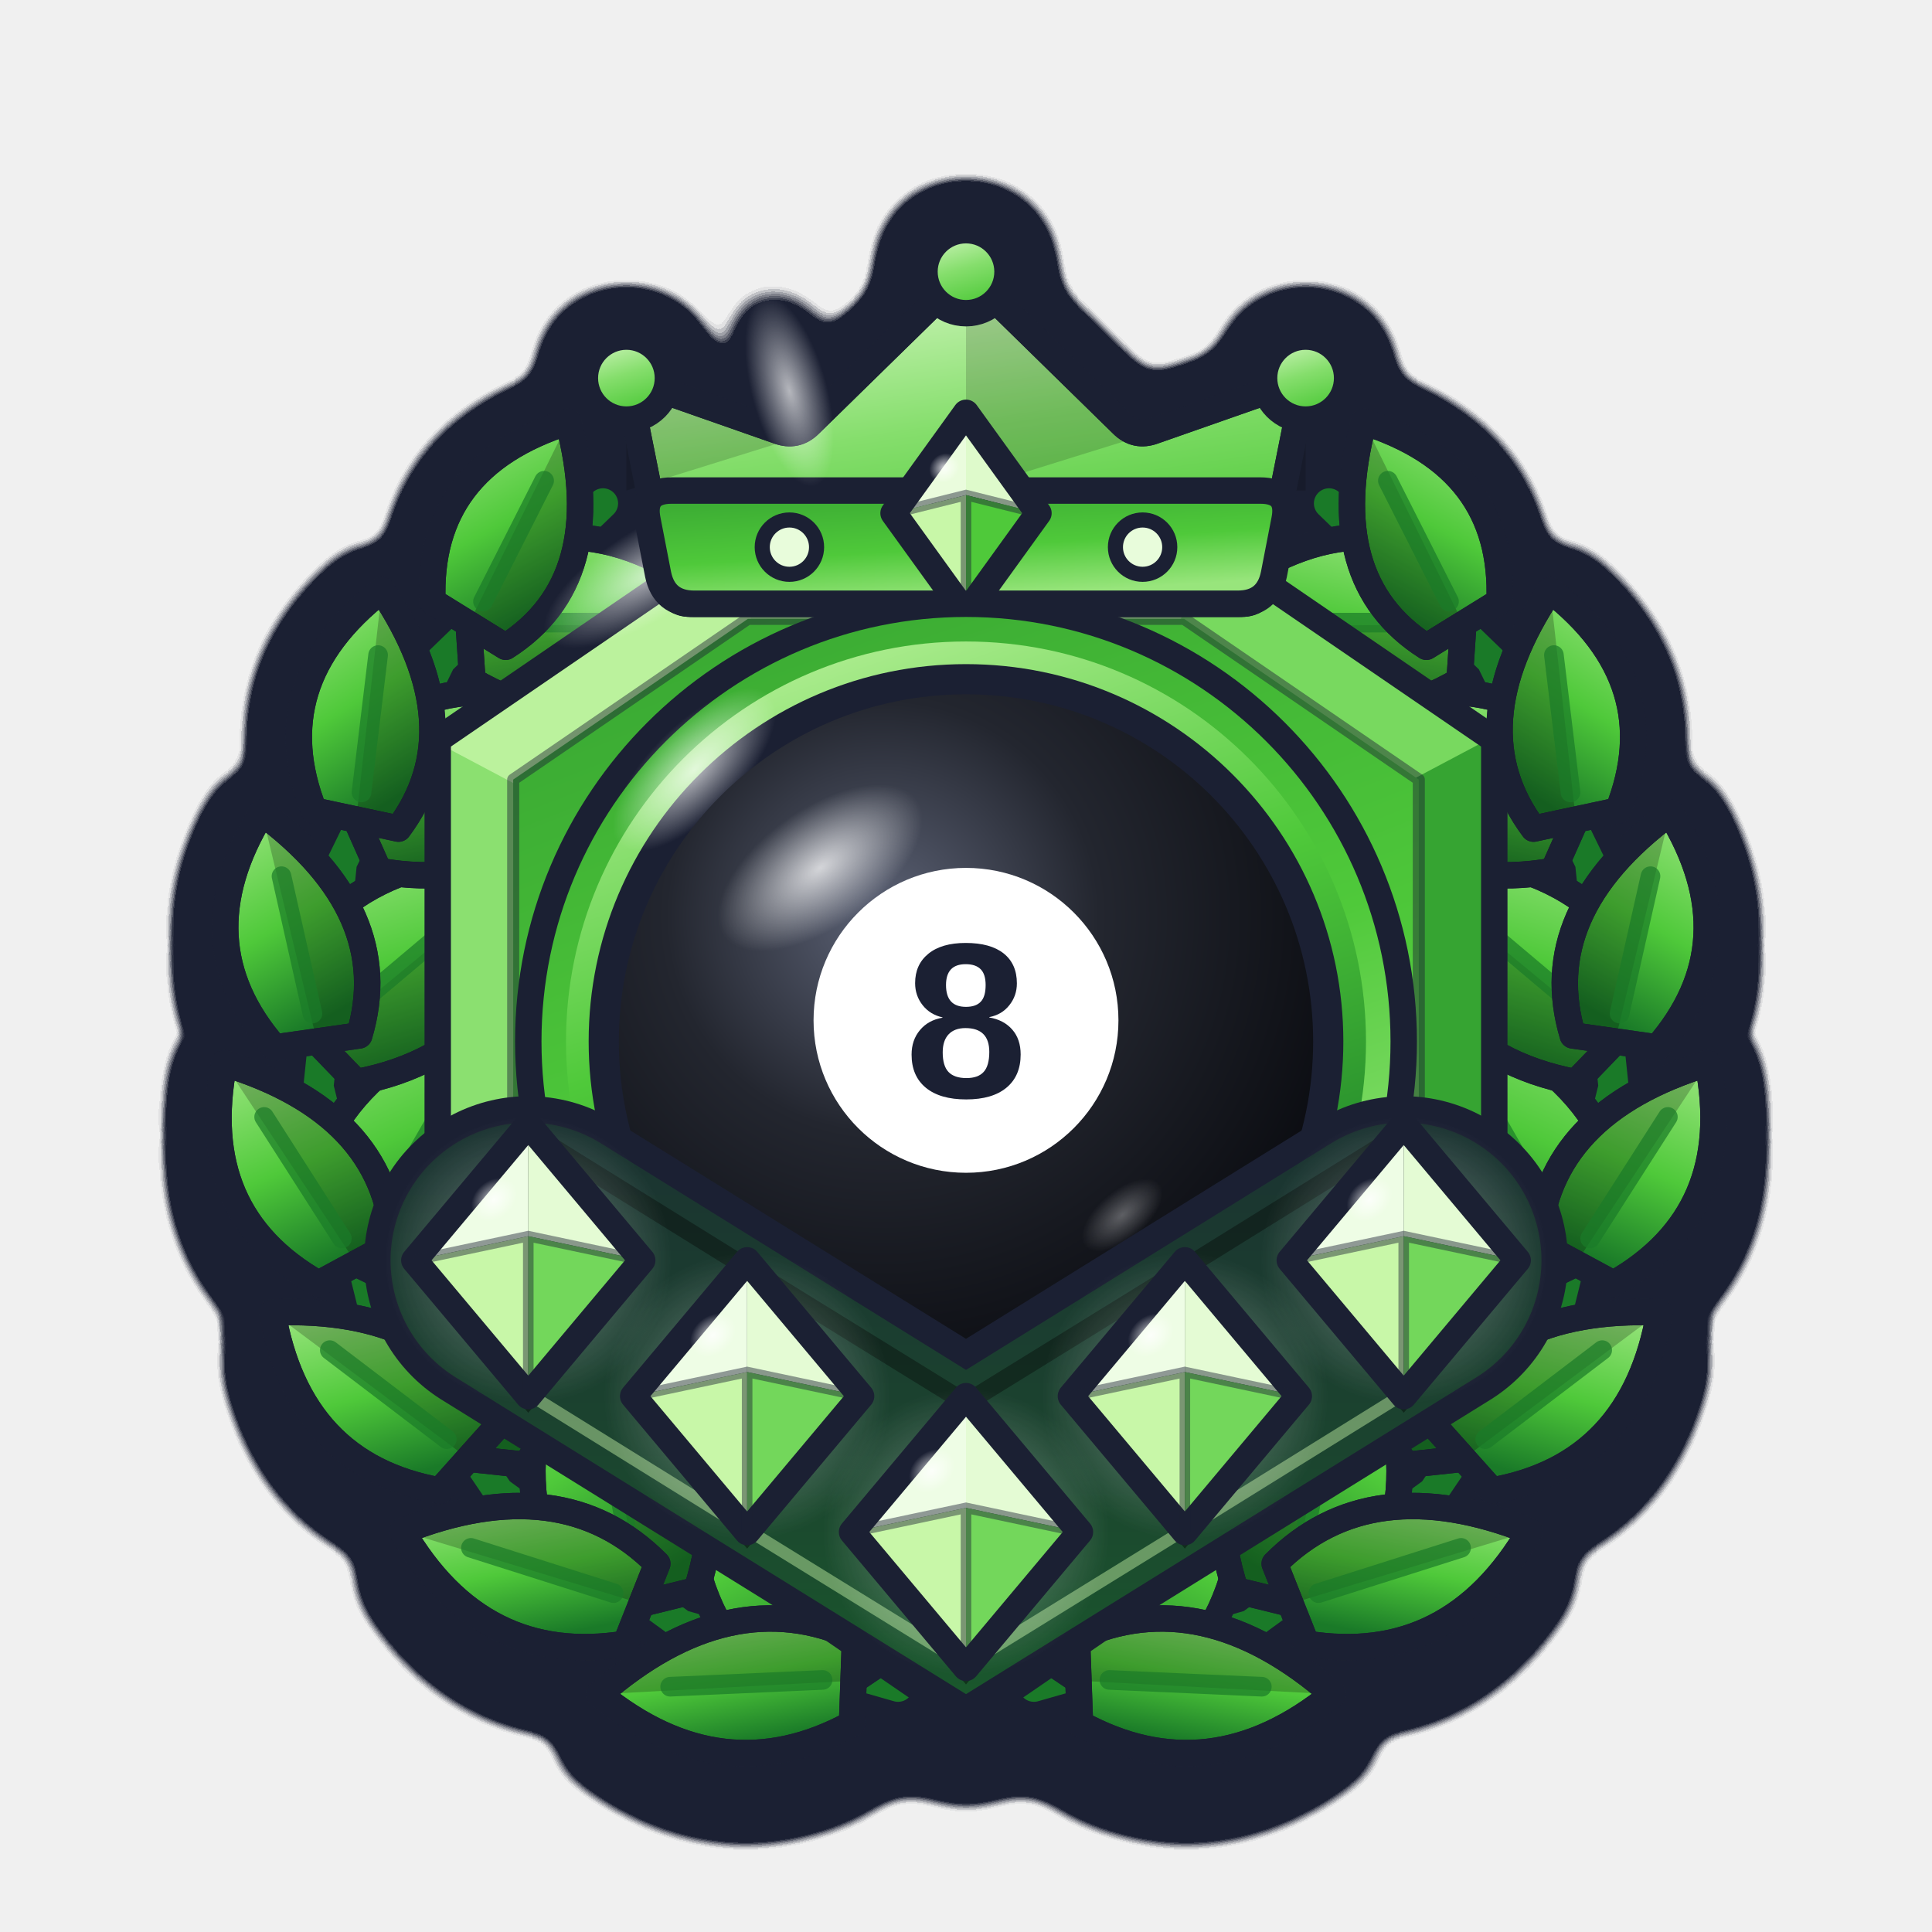
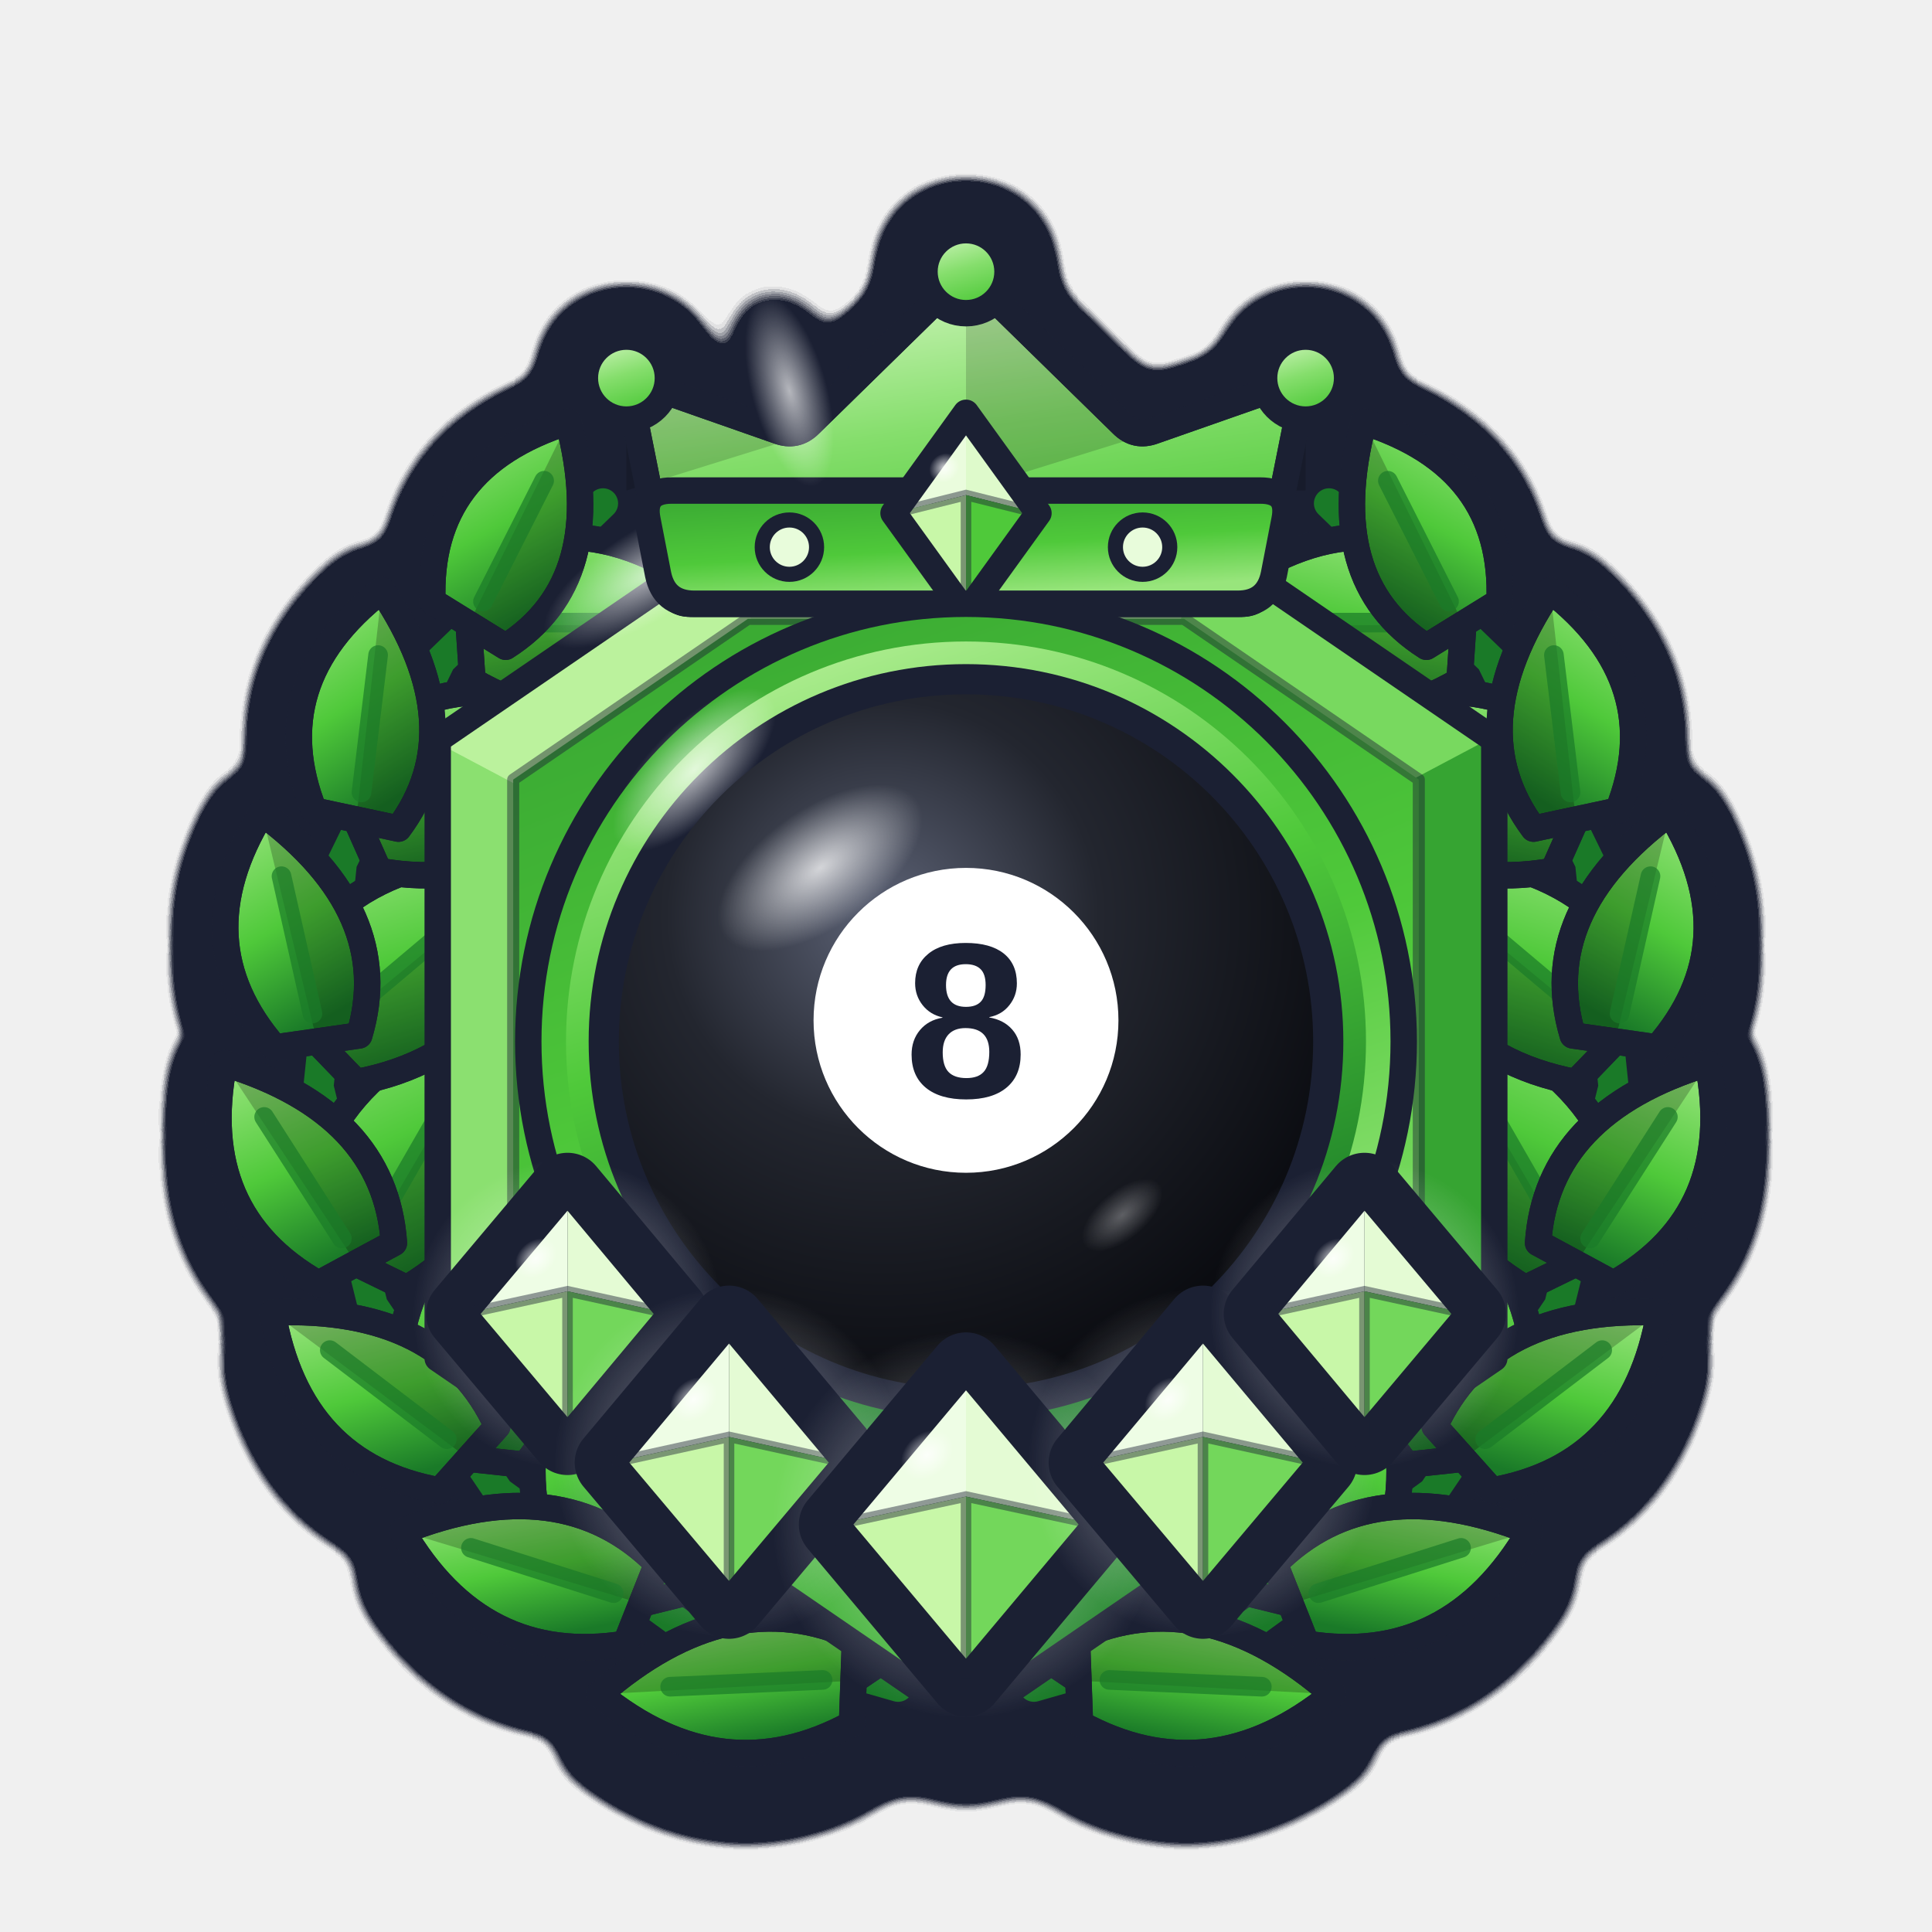
<svg xmlns="http://www.w3.org/2000/svg" width="512" height="512" viewBox="0 0 256 256">
  <defs>
    <linearGradient id="blue" x1="0" y1="0" x2="0.35" y2="1">
      <stop offset="0" stop-color="#9ED3FF" />
      <stop offset="0.45" stop-color="#3B9BFF" />
      <stop offset="1" stop-color="#1F6BD0" />
    </linearGradient>
    <linearGradient id="green" x1="0" y1="0" x2="0.35" y2="1">
      <stop offset="0" stop-color="#A8F5BE" />
      <stop offset="0.45" stop-color="#3DD66B" />
      <stop offset="1" stop-color="#1E9E47" />
    </linearGradient>
    <linearGradient id="red" x1="0" y1="0" x2="0.35" y2="1">
      <stop offset="0" stop-color="#FFA3A3" />
      <stop offset="0.45" stop-color="#FF4D4D" />
      <stop offset="1" stop-color="#C9283A" />
    </linearGradient>
    <linearGradient id="gold" x1="0" y1="0" x2="0.35" y2="1">
      <stop offset="0" stop-color="#FFF1A0" />
      <stop offset="0.45" stop-color="#FFC928" />
      <stop offset="1" stop-color="#DB8E00" />
    </linearGradient>
    <linearGradient id="wood" x1="0" y1="0" x2="0.35" y2="1">
      <stop offset="0" stop-color="#FFD9A0" />
      <stop offset="0.45" stop-color="#E7A35C" />
      <stop offset="1" stop-color="#A8622A" />
    </linearGradient>
    <linearGradient id="darkwood" x1="0" y1="0" x2="0.35" y2="1">
      <stop offset="0" stop-color="#C07A45" />
      <stop offset="0.45" stop-color="#8A4B22" />
      <stop offset="1" stop-color="#5E3014" />
    </linearGradient>
    <linearGradient id="white" x1="0" y1="0" x2="0.35" y2="1">
      <stop offset="0" stop-color="#FFFFFF" />
      <stop offset="0.45" stop-color="#F4F8FF" />
      <stop offset="1" stop-color="#C9D6EA" />
    </linearGradient>
    <linearGradient id="grey" x1="0" y1="0" x2="0.35" y2="1">
      <stop offset="0" stop-color="#E4E9F2" />
      <stop offset="0.45" stop-color="#AEB8C8" />
      <stop offset="1" stop-color="#7B869A" />
    </linearGradient>
    <linearGradient id="steel" x1="0" y1="0" x2="0.35" y2="1">
      <stop offset="0" stop-color="#D8E6F7" />
      <stop offset="0.45" stop-color="#9FB2CC" />
      <stop offset="1" stop-color="#6A7D98" />
    </linearGradient>
    <linearGradient id="cloth" x1="0" y1="0" x2="0.35" y2="1">
      <stop offset="0" stop-color="#6FE08E" />
      <stop offset="0.45" stop-color="#2FA24F" />
      <stop offset="1" stop-color="#1C7A37" />
    </linearGradient>
    <linearGradient id="sad" x1="0" y1="0" x2="0.35" y2="1">
      <stop offset="0" stop-color="#C4D4EE" />
      <stop offset="0.45" stop-color="#8EA3C7" />
      <stop offset="1" stop-color="#5E7299" />
    </linearGradient>
    <linearGradient id="purple" x1="0" y1="0" x2="0.35" y2="1">
      <stop offset="0" stop-color="#D7B8FF" />
      <stop offset="0.45" stop-color="#A259FF" />
      <stop offset="1" stop-color="#6E2FD0" />
    </linearGradient>
    <radialGradient id="shine" cx="0.5" cy="0.5" r="0.5">
      <stop offset="0" stop-color="#FFFFFF" stop-opacity="0.9" />
      <stop offset="1" stop-color="#FFFFFF" stop-opacity="0" />
    </radialGradient>
    <filter id="ink" x="-30%" y="-30%" width="160%" height="160%" color-interpolation-filters="sRGB">
      <feGaussianBlur in="SourceAlpha" stdDeviation="6.92" result="blur" />
      <feComponentTransfer in="blur" result="grown">
        <feFuncA type="linear" slope="7" intercept="-0.35" />
      </feComponentTransfer>
      <feOffset in="grown" dy="6" result="lip" />
      <feMerge result="both">
        <feMergeNode in="lip" />
        <feMergeNode in="grown" />
      </feMerge>
      <feFlood flood-color="#1B2033" />
      <feComposite in2="both" operator="in" result="outline" />
      <feMerge>
        <feMergeNode in="outline" />
        <feMergeNode in="SourceGraphic" />
      </feMerge>
    </filter>
  </defs>
  <defs>
    <filter id="badgeInk" x="-20%" y="-20%" width="140%" height="140%" color-interpolation-filters="sRGB">
      <feGaussianBlur in="SourceAlpha" stdDeviation="3.2" result="blur" />
      <feComponentTransfer in="blur" result="grown">
        <feFuncA type="linear" slope="40" intercept="-0.716" />
      </feComponentTransfer>
      <feOffset in="grown" dy="5" result="lip" />
      <feMerge result="both">
        <feMergeNode in="lip" />
        <feMergeNode in="grown" />
      </feMerge>
      <feFlood flood-color="#1B2033" />
      <feComposite in2="both" operator="in" result="outline" />
      <feMerge>
        <feMergeNode in="outline" />
        <feMergeNode in="SourceGraphic" />
      </feMerge>
    </filter>
  </defs>
  <defs>
    <linearGradient id="m" x1="0" y1="0" x2="0.35" y2="1">
      <stop offset="0.00" stop-color="#C8F7A8" />
      <stop offset="0.50" stop-color="#4FC93A" />
      <stop offset="1.00" stop-color="#1A7A28" />
    </linearGradient>
    <linearGradient id="r" x1="0" y1="0" x2="0.35" y2="1">
      <stop offset="0.00" stop-color="#37A532" />
      <stop offset="0.60" stop-color="#4FC93A" />
      <stop offset="1.00" stop-color="#98E57C" />
    </linearGradient>
    <linearGradient id="w" x1="0" y1="0" x2="0.35" y2="1">
      <stop offset="0.00" stop-color="#9EE782" />
      <stop offset="0.55" stop-color="#4FC93A" />
      <stop offset="1.00" stop-color="#1A7A28" />
    </linearGradient>
    <linearGradient id="c" x1="0" y1="0" x2="0.3" y2="1">
      <stop offset="0.00" stop-color="#DEFACB" />
      <stop offset="0.55" stop-color="#85DE6C" />
      <stop offset="1.00" stop-color="#4FC93A" />
    </linearGradient>
    <linearGradient id="s" x1="0" y1="0" x2="0.2" y2="1">
      <stop offset="0.00" stop-color="#FFFFFF" />
      <stop offset="0.50" stop-color="#DEFACB" />
      <stop offset="1.00" stop-color="#A4E987" />
    </linearGradient>
    <linearGradient id="g" x1="0" y1="0" x2="0.35" y2="1">
      <stop offset="0.00" stop-color="#FFF3A6" />
      <stop offset="0.50" stop-color="#FFC928" />
      <stop offset="1.00" stop-color="#C97F00" />
    </linearGradient>
    <linearGradient id="gr" x1="0" y1="0" x2="0.35" y2="1">
      <stop offset="0.00" stop-color="#E7A816" />
      <stop offset="0.60" stop-color="#FFC928" />
      <stop offset="1.00" stop-color="#FFE274" />
    </linearGradient>
    <radialGradient id="ball" cx="0.38" cy="0.32" r="0.78">
      <stop offset="0" stop-color="#5C6275" />
      <stop offset="0.4" stop-color="#23262F" />
      <stop offset="1" stop-color="#06070B" />
    </radialGradient>
  </defs>
  <g filter="url(#badgeInk)">
    <path d="M119.0 223.5 L90.3 215.3 L66.1 197.7 L49.4 173.0 L42.2 144.0 L45.3 114.3 L58.4 87.5 L79.9 66.7" fill="none" stroke="#1B2033" stroke-width="9" stroke-linecap="round" stroke-linejoin="round" />
    <path d="M119.0 223.5 L90.3 215.3 L66.1 197.7 L49.4 173.0 L42.2 144.0 L45.3 114.3 L58.4 87.5 L79.9 66.7" fill="none" stroke="#1A7A28" stroke-width="4" stroke-linecap="round" stroke-linejoin="round" />
    <path d="M106.8 226.9 Q87.0 214.9 92.1 186.2 Q118.1 194.0 119.3 218.5 Z" fill="url(#w)" stroke="#1B2033" stroke-width="3.5" stroke-linejoin="round" />
    <path d="M113.1 222.7 L119.3 218.5 Q118.1 194.0 92.1 186.2 Z" fill="#000000" opacity="0.22" />
    <path d="M110.3 218.5 L97.5 196.7" fill="none" stroke="#1A7A28" stroke-width="2.6" stroke-linecap="round" stroke-linejoin="round" opacity="0.7" />
    <path d="M106.8 226.9 Q87.0 214.9 92.1 186.2 Q118.1 194.0 119.3 218.5 Z" fill="none" stroke="#1B2033" stroke-width="3.5" stroke-linejoin="round" />
    <path d="M112.9 228.4 Q95.7 237.8 79.4 224.5 Q96.7 209.4 113.3 217.0 Z" fill="url(#w)" stroke="#1B2033" stroke-width="3.5" stroke-linejoin="round" />
    <path d="M113.1 222.7 L113.3 217.0 Q96.7 209.4 79.4 224.5 Z" fill="#000000" opacity="0.22" />
    <path d="M109.0 222.6 L88.8 223.5" fill="none" stroke="#1A7A28" stroke-width="2.6" stroke-linecap="round" stroke-linejoin="round" opacity="0.7" />
    <path d="M112.9 228.4 Q95.7 237.8 79.4 224.5 Q96.7 209.4 113.3 217.0 Z" fill="none" stroke="#1B2033" stroke-width="3.5" stroke-linejoin="round" />
    <path d="M77.7 214.3 Q63.3 196.7 77.9 171.8 Q99.7 187.6 92.3 210.7 Z" fill="url(#w)" stroke="#1B2033" stroke-width="3.5" stroke-linejoin="round" />
    <path d="M85.0 212.5 L92.3 210.7 Q99.7 187.6 77.9 171.8 Z" fill="#000000" opacity="0.22" />
    <path d="M83.9 207.7 L79.4 183.3" fill="none" stroke="#1A7A28" stroke-width="2.6" stroke-linecap="round" stroke-linejoin="round" opacity="0.7" />
    <path d="M77.7 214.3 Q63.3 196.7 77.9 171.8 Q99.7 187.6 92.3 210.7 Z" fill="none" stroke="#1B2033" stroke-width="3.5" stroke-linejoin="round" />
    <path d="M82.9 217.8 Q63.8 220.9 53.3 202.9 Q74.5 194.5 87.1 207.2 Z" fill="url(#w)" stroke="#1B2033" stroke-width="3.5" stroke-linejoin="round" />
    <path d="M85.0 212.5 L87.1 207.2 Q74.5 194.5 53.3 202.9 Z" fill="#000000" opacity="0.22" />
    <path d="M81.3 211.1 L62.4 205.1" fill="none" stroke="#1A7A28" stroke-width="2.6" stroke-linecap="round" stroke-linejoin="round" opacity="0.7" />
    <path d="M82.9 217.8 Q63.8 220.9 53.3 202.9 Q74.5 194.5 87.1 207.2 Z" fill="none" stroke="#1B2033" stroke-width="3.5" stroke-linejoin="round" />
    <path d="M54.7 192.5 Q47.1 171.4 69.3 153.4 Q84.4 175.3 69.6 194.1 Z" fill="url(#w)" stroke="#1B2033" stroke-width="3.5" stroke-linejoin="round" />
    <path d="M62.1 193.3 L69.6 194.1 Q84.4 175.3 69.3 153.4 Z" fill="#000000" opacity="0.22" />
    <path d="M62.7 188.5 L66.8 164.5" fill="none" stroke="#1A7A28" stroke-width="2.6" stroke-linecap="round" stroke-linejoin="round" opacity="0.7" />
    <path d="M54.7 192.5 Q47.1 171.4 69.3 153.4 Q84.4 175.3 69.6 194.1 Z" fill="none" stroke="#1B2033" stroke-width="3.5" stroke-linejoin="round" />
    <path d="M58.3 197.5 Q39.6 194.2 36.1 173.9 Q58.6 173.0 65.9 189.0 Z" fill="url(#w)" stroke="#1B2033" stroke-width="3.5" stroke-linejoin="round" />
    <path d="M62.1 193.3 L65.9 189.0 Q58.6 173.0 36.1 173.9 Z" fill="#000000" opacity="0.22" />
    <path d="M59.2 190.7 L43.7 178.9" fill="none" stroke="#1A7A28" stroke-width="2.6" stroke-linecap="round" stroke-linejoin="round" opacity="0.7" />
    <path d="M58.3 197.5 Q39.6 194.2 36.1 173.9 Q58.6 173.0 65.9 189.0 Z" fill="none" stroke="#1B2033" stroke-width="3.5" stroke-linejoin="round" />
    <path d="M40.4 164.1 Q40.4 142.1 67.2 133.1 Q74.1 158.5 53.9 170.7 Z" fill="url(#w)" stroke="#1B2033" stroke-width="3.5" stroke-linejoin="round" />
    <path d="M47.2 167.4 L53.9 170.7 Q74.1 158.5 67.2 133.1 Z" fill="#000000" opacity="0.22" />
    <path d="M49.3 163.2 L61.2 142.5" fill="none" stroke="#1A7A28" stroke-width="2.6" stroke-linecap="round" stroke-linejoin="round" opacity="0.7" />
    <path d="M40.4 164.1 Q40.4 142.1 67.2 133.1 Q74.1 158.5 53.9 170.7 Z" fill="none" stroke="#1B2033" stroke-width="3.5" stroke-linejoin="round" />
    <path d="M42.2 170.1 Q25.8 160.8 29.7 140.9 Q51.0 147.4 52.2 164.7 Z" fill="url(#w)" stroke="#1B2033" stroke-width="3.5" stroke-linejoin="round" />
    <path d="M47.2 167.4 L52.2 164.7 Q51.0 147.4 29.7 140.9 Z" fill="#000000" opacity="0.22" />
    <path d="M45.3 164.1 L35.0 148.0" fill="none" stroke="#1A7A28" stroke-width="2.6" stroke-linecap="round" stroke-linejoin="round" opacity="0.7" />
    <path d="M42.2 170.1 Q25.8 160.8 29.7 140.9 Q51.0 147.4 52.2 164.7 Z" fill="none" stroke="#1B2033" stroke-width="3.5" stroke-linejoin="round" />
    <path d="M36.8 132.6 Q44.0 112.1 72.0 113.2 Q70.0 139.1 47.2 143.4 Z" fill="url(#w)" stroke="#1B2033" stroke-width="3.5" stroke-linejoin="round" />
    <path d="M42.0 138.0 L47.2 143.4 Q70.0 139.1 72.0 113.2 Z" fill="#000000" opacity="0.22" />
    <path d="M45.4 134.8 L63.2 119.8" fill="none" stroke="#1A7A28" stroke-width="2.6" stroke-linecap="round" stroke-linejoin="round" opacity="0.7" />
    <path d="M36.8 132.6 Q44.0 112.1 72.0 113.2 Q70.0 139.1 47.2 143.4 Z" fill="none" stroke="#1B2033" stroke-width="3.5" stroke-linejoin="round" />
    <path d="M36.4 138.8 Q24.2 124.8 34.7 107.7 Q52.5 120.9 47.6 137.2 Z" fill="url(#w)" stroke="#1B2033" stroke-width="3.5" stroke-linejoin="round" />
    <path d="M42.0 138.0 L47.6 137.2 Q52.5 120.9 34.7 107.7 Z" fill="#000000" opacity="0.22" />
    <path d="M41.4 134.3 L37.3 116.1" fill="none" stroke="#1A7A28" stroke-width="2.6" stroke-linecap="round" stroke-linejoin="round" opacity="0.7" />
    <path d="M36.4 138.8 Q24.2 124.8 34.7 107.7 Q52.5 120.9 47.6 137.2 Z" fill="none" stroke="#1B2033" stroke-width="3.5" stroke-linejoin="round" />
    <path d="M44.1 101.7 Q57.5 85.1 83.1 95.9 Q72.8 119.4 50.2 115.4 Z" fill="url(#w)" stroke="#1B2033" stroke-width="3.5" stroke-linejoin="round" />
    <path d="M47.2 108.6 L50.2 115.4 Q72.8 119.4 83.1 95.9 Z" fill="#000000" opacity="0.22" />
    <path d="M51.4 106.8 L72.9 99.0" fill="none" stroke="#1A7A28" stroke-width="2.6" stroke-linecap="round" stroke-linejoin="round" opacity="0.7" />
    <path d="M44.1 101.7 Q57.5 85.1 83.1 95.9 Q72.8 119.4 50.2 115.4 Z" fill="none" stroke="#1B2033" stroke-width="3.5" stroke-linejoin="round" />
    <path d="M41.6 107.4 Q34.9 90.4 50.6 78.2 Q62.8 96.4 52.8 109.8 Z" fill="url(#w)" stroke="#1B2033" stroke-width="3.5" stroke-linejoin="round" />
    <path d="M47.2 108.6 L52.8 109.8 Q62.8 96.4 50.6 78.2 Z" fill="#000000" opacity="0.22" />
    <path d="M47.9 105.0 L50.1 86.8" fill="none" stroke="#1A7A28" stroke-width="2.6" stroke-linecap="round" stroke-linejoin="round" opacity="0.7" />
    <path d="M41.6 107.4 Q34.9 90.4 50.6 78.2 Q62.8 96.4 52.8 109.8 Z" fill="none" stroke="#1B2033" stroke-width="3.5" stroke-linejoin="round" />
    <path d="M61.6 75.2 Q79.5 64.2 99.4 83.1 Q82.1 101.6 62.6 90.2 Z" fill="url(#w)" stroke="#1B2033" stroke-width="3.5" stroke-linejoin="round" />
    <path d="M62.1 82.7 L62.6 90.2 Q82.1 101.6 99.4 83.1 Z" fill="#000000" opacity="0.22" />
    <path d="M66.6 82.5 L89.0 82.5" fill="none" stroke="#1A7A28" stroke-width="2.6" stroke-linecap="round" stroke-linejoin="round" opacity="0.7" />
    <path d="M61.6 75.2 Q79.5 64.2 99.4 83.1 Q82.1 101.6 62.6 90.2 Z" fill="none" stroke="#1B2033" stroke-width="3.5" stroke-linejoin="round" />
    <path d="M57.3 79.7 Q56.6 61.8 75.3 55.9 Q80.8 76.9 67.0 85.7 Z" fill="url(#w)" stroke="#1B2033" stroke-width="3.5" stroke-linejoin="round" />
    <path d="M62.1 82.7 L67.0 85.7 Q80.8 76.9 75.3 55.9 Z" fill="#000000" opacity="0.22" />
    <path d="M64.0 79.7 L72.1 63.7" fill="none" stroke="#1A7A28" stroke-width="2.6" stroke-linecap="round" stroke-linejoin="round" opacity="0.7" />
    <path d="M57.3 79.7 Q56.6 61.8 75.3 55.9 Q80.8 76.9 67.0 85.7 Z" fill="none" stroke="#1B2033" stroke-width="3.5" stroke-linejoin="round" />
    <g transform="matrix(-1 0 0 1 256 0)">
      <path d="M119.0 223.5 L90.3 215.3 L66.1 197.7 L49.4 173.0 L42.2 144.0 L45.3 114.3 L58.4 87.5 L79.9 66.7" fill="none" stroke="#1B2033" stroke-width="9" stroke-linecap="round" stroke-linejoin="round" />
      <path d="M119.0 223.5 L90.3 215.3 L66.1 197.7 L49.4 173.0 L42.2 144.0 L45.3 114.3 L58.4 87.5 L79.9 66.7" fill="none" stroke="#1A7A28" stroke-width="4" stroke-linecap="round" stroke-linejoin="round" />
      <path d="M106.8 226.9 Q87.0 214.9 92.1 186.2 Q118.1 194.0 119.3 218.5 Z" fill="url(#w)" stroke="#1B2033" stroke-width="3.5" stroke-linejoin="round" />
      <path d="M113.1 222.7 L119.3 218.5 Q118.1 194.0 92.1 186.2 Z" fill="#000000" opacity="0.22" />
      <path d="M110.3 218.5 L97.5 196.7" fill="none" stroke="#1A7A28" stroke-width="2.6" stroke-linecap="round" stroke-linejoin="round" opacity="0.7" />
      <path d="M106.8 226.9 Q87.0 214.9 92.1 186.2 Q118.1 194.0 119.3 218.5 Z" fill="none" stroke="#1B2033" stroke-width="3.5" stroke-linejoin="round" />
      <path d="M112.9 228.4 Q95.7 237.8 79.4 224.5 Q96.7 209.4 113.3 217.0 Z" fill="url(#w)" stroke="#1B2033" stroke-width="3.5" stroke-linejoin="round" />
      <path d="M113.1 222.7 L113.3 217.0 Q96.7 209.4 79.4 224.5 Z" fill="#000000" opacity="0.22" />
      <path d="M109.0 222.6 L88.8 223.5" fill="none" stroke="#1A7A28" stroke-width="2.6" stroke-linecap="round" stroke-linejoin="round" opacity="0.7" />
      <path d="M112.9 228.4 Q95.7 237.8 79.4 224.5 Q96.7 209.4 113.3 217.0 Z" fill="none" stroke="#1B2033" stroke-width="3.5" stroke-linejoin="round" />
      <path d="M77.7 214.3 Q63.3 196.7 77.9 171.8 Q99.7 187.6 92.3 210.7 Z" fill="url(#w)" stroke="#1B2033" stroke-width="3.5" stroke-linejoin="round" />
      <path d="M85.0 212.5 L92.3 210.7 Q99.7 187.6 77.9 171.8 Z" fill="#000000" opacity="0.22" />
      <path d="M83.9 207.7 L79.4 183.3" fill="none" stroke="#1A7A28" stroke-width="2.6" stroke-linecap="round" stroke-linejoin="round" opacity="0.7" />
      <path d="M77.7 214.3 Q63.3 196.7 77.9 171.8 Q99.7 187.6 92.3 210.7 Z" fill="none" stroke="#1B2033" stroke-width="3.5" stroke-linejoin="round" />
      <path d="M82.9 217.8 Q63.8 220.9 53.3 202.9 Q74.5 194.5 87.1 207.2 Z" fill="url(#w)" stroke="#1B2033" stroke-width="3.5" stroke-linejoin="round" />
      <path d="M85.0 212.5 L87.1 207.2 Q74.5 194.5 53.3 202.9 Z" fill="#000000" opacity="0.22" />
      <path d="M81.3 211.1 L62.4 205.1" fill="none" stroke="#1A7A28" stroke-width="2.6" stroke-linecap="round" stroke-linejoin="round" opacity="0.7" />
      <path d="M82.9 217.8 Q63.8 220.9 53.3 202.9 Q74.5 194.5 87.1 207.2 Z" fill="none" stroke="#1B2033" stroke-width="3.5" stroke-linejoin="round" />
      <path d="M54.7 192.5 Q47.1 171.4 69.3 153.4 Q84.4 175.3 69.6 194.1 Z" fill="url(#w)" stroke="#1B2033" stroke-width="3.5" stroke-linejoin="round" />
      <path d="M62.1 193.3 L69.6 194.1 Q84.4 175.3 69.3 153.4 Z" fill="#000000" opacity="0.22" />
      <path d="M62.7 188.5 L66.8 164.5" fill="none" stroke="#1A7A28" stroke-width="2.6" stroke-linecap="round" stroke-linejoin="round" opacity="0.7" />
      <path d="M54.7 192.5 Q47.1 171.4 69.3 153.4 Q84.4 175.3 69.6 194.1 Z" fill="none" stroke="#1B2033" stroke-width="3.5" stroke-linejoin="round" />
      <path d="M58.3 197.5 Q39.6 194.2 36.1 173.9 Q58.6 173.0 65.9 189.0 Z" fill="url(#w)" stroke="#1B2033" stroke-width="3.5" stroke-linejoin="round" />
      <path d="M62.1 193.3 L65.9 189.0 Q58.6 173.0 36.1 173.9 Z" fill="#000000" opacity="0.22" />
      <path d="M59.2 190.7 L43.7 178.9" fill="none" stroke="#1A7A28" stroke-width="2.6" stroke-linecap="round" stroke-linejoin="round" opacity="0.7" />
      <path d="M58.3 197.5 Q39.6 194.2 36.1 173.9 Q58.6 173.0 65.9 189.0 Z" fill="none" stroke="#1B2033" stroke-width="3.5" stroke-linejoin="round" />
      <path d="M40.4 164.1 Q40.4 142.1 67.2 133.1 Q74.1 158.5 53.9 170.7 Z" fill="url(#w)" stroke="#1B2033" stroke-width="3.5" stroke-linejoin="round" />
      <path d="M47.2 167.4 L53.9 170.7 Q74.1 158.5 67.2 133.1 Z" fill="#000000" opacity="0.22" />
      <path d="M49.3 163.2 L61.2 142.5" fill="none" stroke="#1A7A28" stroke-width="2.6" stroke-linecap="round" stroke-linejoin="round" opacity="0.7" />
      <path d="M40.4 164.1 Q40.4 142.1 67.2 133.1 Q74.1 158.5 53.9 170.7 Z" fill="none" stroke="#1B2033" stroke-width="3.5" stroke-linejoin="round" />
      <path d="M42.2 170.1 Q25.8 160.8 29.7 140.9 Q51.0 147.4 52.2 164.7 Z" fill="url(#w)" stroke="#1B2033" stroke-width="3.5" stroke-linejoin="round" />
      <path d="M47.2 167.4 L52.2 164.7 Q51.0 147.4 29.7 140.9 Z" fill="#000000" opacity="0.22" />
      <path d="M45.3 164.1 L35.0 148.0" fill="none" stroke="#1A7A28" stroke-width="2.6" stroke-linecap="round" stroke-linejoin="round" opacity="0.7" />
      <path d="M42.2 170.1 Q25.8 160.8 29.7 140.9 Q51.0 147.4 52.2 164.7 Z" fill="none" stroke="#1B2033" stroke-width="3.5" stroke-linejoin="round" />
      <path d="M36.8 132.6 Q44.0 112.1 72.0 113.2 Q70.0 139.1 47.2 143.4 Z" fill="url(#w)" stroke="#1B2033" stroke-width="3.5" stroke-linejoin="round" />
      <path d="M42.0 138.0 L47.2 143.4 Q70.0 139.1 72.0 113.2 Z" fill="#000000" opacity="0.22" />
      <path d="M45.4 134.8 L63.2 119.8" fill="none" stroke="#1A7A28" stroke-width="2.6" stroke-linecap="round" stroke-linejoin="round" opacity="0.7" />
      <path d="M36.8 132.6 Q44.0 112.1 72.0 113.2 Q70.0 139.1 47.2 143.4 Z" fill="none" stroke="#1B2033" stroke-width="3.5" stroke-linejoin="round" />
      <path d="M36.4 138.8 Q24.2 124.8 34.7 107.7 Q52.5 120.9 47.6 137.2 Z" fill="url(#w)" stroke="#1B2033" stroke-width="3.5" stroke-linejoin="round" />
      <path d="M42.0 138.0 L47.6 137.2 Q52.5 120.9 34.7 107.7 Z" fill="#000000" opacity="0.22" />
      <path d="M41.4 134.3 L37.3 116.1" fill="none" stroke="#1A7A28" stroke-width="2.6" stroke-linecap="round" stroke-linejoin="round" opacity="0.7" />
      <path d="M36.4 138.8 Q24.2 124.8 34.7 107.7 Q52.5 120.9 47.6 137.2 Z" fill="none" stroke="#1B2033" stroke-width="3.5" stroke-linejoin="round" />
      <path d="M44.1 101.7 Q57.5 85.1 83.1 95.9 Q72.8 119.4 50.2 115.4 Z" fill="url(#w)" stroke="#1B2033" stroke-width="3.5" stroke-linejoin="round" />
      <path d="M47.2 108.6 L50.2 115.4 Q72.8 119.4 83.1 95.9 Z" fill="#000000" opacity="0.22" />
      <path d="M51.4 106.8 L72.9 99.0" fill="none" stroke="#1A7A28" stroke-width="2.6" stroke-linecap="round" stroke-linejoin="round" opacity="0.7" />
      <path d="M44.1 101.7 Q57.5 85.1 83.1 95.9 Q72.8 119.4 50.2 115.4 Z" fill="none" stroke="#1B2033" stroke-width="3.5" stroke-linejoin="round" />
      <path d="M41.6 107.4 Q34.9 90.4 50.6 78.2 Q62.8 96.4 52.8 109.8 Z" fill="url(#w)" stroke="#1B2033" stroke-width="3.5" stroke-linejoin="round" />
      <path d="M47.2 108.6 L52.8 109.8 Q62.8 96.4 50.6 78.2 Z" fill="#000000" opacity="0.22" />
      <path d="M47.9 105.0 L50.1 86.8" fill="none" stroke="#1A7A28" stroke-width="2.6" stroke-linecap="round" stroke-linejoin="round" opacity="0.7" />
      <path d="M41.6 107.4 Q34.9 90.4 50.6 78.2 Q62.8 96.4 52.8 109.8 Z" fill="none" stroke="#1B2033" stroke-width="3.5" stroke-linejoin="round" />
      <path d="M61.6 75.2 Q79.5 64.2 99.4 83.1 Q82.1 101.6 62.6 90.2 Z" fill="url(#w)" stroke="#1B2033" stroke-width="3.5" stroke-linejoin="round" />
      <path d="M62.1 82.7 L62.6 90.2 Q82.1 101.6 99.4 83.1 Z" fill="#000000" opacity="0.22" />
      <path d="M66.6 82.5 L89.0 82.5" fill="none" stroke="#1A7A28" stroke-width="2.6" stroke-linecap="round" stroke-linejoin="round" opacity="0.7" />
      <path d="M61.6 75.2 Q79.5 64.2 99.4 83.1 Q82.1 101.6 62.6 90.2 Z" fill="none" stroke="#1B2033" stroke-width="3.5" stroke-linejoin="round" />
      <path d="M57.3 79.7 Q56.6 61.8 75.3 55.9 Q80.8 76.9 67.0 85.7 Z" fill="url(#w)" stroke="#1B2033" stroke-width="3.5" stroke-linejoin="round" />
      <path d="M62.1 82.7 L67.0 85.7 Q80.8 76.9 75.3 55.9 Z" fill="#000000" opacity="0.22" />
      <path d="M64.0 79.7 L72.1 63.7" fill="none" stroke="#1A7A28" stroke-width="2.6" stroke-linecap="round" stroke-linejoin="round" opacity="0.7" />
      <path d="M57.3 79.7 Q56.6 61.8 75.3 55.9 Q80.8 76.9 67.0 85.7 Z" fill="none" stroke="#1B2033" stroke-width="3.5" stroke-linejoin="round" />
    </g>
    <path d="M96.0 72.0 L160.0 72.0 L156.9 82.0 L99.1 82.0 Z" fill="#A9EB8C" stroke="#A9EB8C" stroke-width="0.8" />
    <path d="M160.0 72.0 L198.0 98.0 L188.0 103.3 L156.9 82.0 Z" fill="#78D95F" stroke="#78D95F" stroke-width="0.8" />
    <path d="M198.0 98.0 L198.0 180.0 L188.0 174.7 L188.0 103.3 Z" fill="#36A432" stroke="#36A432" stroke-width="0.8" />
    <path d="M198.0 180.0 L128.0 228.0 L128.0 215.9 L188.0 174.7 Z" fill="#22862B" stroke="#22862B" stroke-width="0.8" />
    <path d="M128.0 228.0 L58.0 180.0 L68.0 174.7 L128.0 215.9 Z" fill="#3EB034" stroke="#3EB034" stroke-width="0.8" />
    <path d="M58.0 180.0 L58.0 98.0 L68.0 103.3 L68.0 174.7 Z" fill="#8BE070" stroke="#8BE070" stroke-width="0.8" />
    <path d="M58.0 98.0 L96.0 72.0 L99.1 82.0 L68.0 103.3 Z" fill="#BBF29D" stroke="#BBF29D" stroke-width="0.8" />
    <path d="M99.1 82.0 L156.9 82.0 L188.0 103.3 L188.0 174.7 L128.0 215.9 L68.0 174.7 L68.0 103.3 Z" fill="url(#r)" />
    <path d="M99.1 82.0 L156.9 82.0 L188.0 103.3 L188.0 174.7 L128.0 215.9 L68.0 174.7 L68.0 103.3 Z" fill="none" stroke="#1B2033" stroke-width="1.6" stroke-opacity="0.45" stroke-linejoin="round" />
    <path d="M96.0 72.0 L160.0 72.0 L198.0 98.0 L198.0 180.0 L128.0 228.0 L58.0 180.0 L58.0 98.0 Z" fill="none" stroke="#1B2033" stroke-width="3.5" stroke-linejoin="round" />
    <ellipse cx="86" cy="76" rx="16" ry="6" fill="url(#shine)" opacity="0.75" transform="rotate(-32 86 76)" />
    <path d="M91.5 80.0 Q89.0 80.0 88.5 77.5 L83.5 52.5 Q83.0 50.1 85.4 50.9 L103.1 57.1 Q105.5 58.0 107.3 56.2 L126.2 37.7 Q128.0 36.0 129.8 37.7 L148.7 56.2 Q150.5 58.0 152.9 57.1 L170.6 50.9 Q173.0 50.1 172.5 52.5 L167.5 77.5 Q167.0 80.0 164.5 80.0 Z" fill="url(#c)" stroke="#1B2033" stroke-width="3.5" stroke-linejoin="round" />
    <path d="M83.0 50.1 L83.0 65.0 L105.5 58.0 Z" fill="#000000" opacity="0.16" />
    <path d="M128.0 36.0 L128.0 65.0 L150.5 58.0 Z" fill="#000000" opacity="0.16" />
    <path d="M173.0 50.1 L173.0 65.0 L170.0 65.0 Z" fill="#000000" opacity="0.16" />
    <path d="M91.5 80.0 Q89.0 80.0 88.5 77.5 L83.5 52.5 Q83.0 50.1 85.4 50.9 L103.1 57.1 Q105.5 58.0 107.3 56.2 L126.2 37.7 Q128.0 36.0 129.8 37.7 L148.7 56.2 Q150.5 58.0 152.9 57.1 L170.6 50.9 Q173.0 50.1 172.5 52.5 L167.5 77.5 Q167.0 80.0 164.5 80.0 Z" fill="none" stroke="#1B2033" stroke-width="3.5" stroke-linejoin="round" />
    <circle cx="83.0" cy="50.1" r="5.5" fill="url(#c)" stroke="#1B2033" stroke-width="3.5" />
    <circle cx="128.0" cy="36.0" r="5.5" fill="url(#c)" stroke="#1B2033" stroke-width="3.5" />
    <circle cx="173.0" cy="50.1" r="5.5" fill="url(#c)" stroke="#1B2033" stroke-width="3.5" />
    <path d="M85.8 68.9 Q85.0 65.0 89.0 65.0 L167.0 65.0 Q171.0 65.0 170.2 68.9 L168.8 76.1 Q168.0 80.0 164.0 80.0 L92.0 80.0 Q88.0 80.0 87.2 76.1 Z" fill="url(#r)" stroke="#1B2033" stroke-width="3.5" stroke-linejoin="round" />
    <ellipse cx="104.6" cy="51.8" rx="5" ry="13" fill="url(#shine)" opacity="0.75" transform="rotate(-15 104.6 51.8)" />
    <path d="M118.4 68.0 L128.0 54.7 L128.0 65.6 Z" fill="#EAFCDD" />
    <path d="M128.0 54.7 L137.6 68.0 L128.0 65.6 Z" fill="#DEFACB" />
    <path d="M118.4 68.0 L128.0 65.6 L128.0 81.3 Z" fill="#C8F7A8" />
    <path d="M128.0 65.6 L137.6 68.0 L128.0 81.3 Z" fill="#4FC93A" />
    <path d="M128.0 54.7 L137.6 68.0 L128.0 81.3 L118.4 68.0 Z" fill="none" stroke="#1B2033" stroke-width="3.5" stroke-linejoin="round" />
    <path d="M118.4 68.0 L128.0 65.6 L137.6 68.0 M128.0 65.6 L128.0 81.3" fill="none" stroke="#1B2033" stroke-width="1.4" opacity="0.45" />
    <ellipse cx="125.127" cy="62.015" rx="2.107" ry="1.862" fill="url(#shine)" opacity="0.9" transform="rotate(-40 125.1272 62.015)" />
    <circle cx="104.6" cy="72.5" r="3.6" fill="#E8FCDB" stroke="#1B2033" stroke-width="2" />
    <circle cx="151.4" cy="72.5" r="3.6" fill="#E8FCDB" stroke="#1B2033" stroke-width="2" />
    <circle cx="128" cy="138" r="58" fill="url(#r)" stroke="#1B2033" stroke-width="3.5" />
    <circle cx="128" cy="138" r="53" fill="url(#m)" />
    <circle cx="128" cy="138" r="50" fill="#1B2033" />
    <ellipse cx="92" cy="102" rx="14" ry="6" fill="url(#shine)" opacity="0.8" transform="rotate(-45 92 102)" />
    <circle cx="128" cy="138" r="46" fill="url(#ball)" />
    <circle cx="128.0" cy="135.2" r="20.2" fill="#FFFFFF" />
    <text x="128.0" y="145.4" font-family="Arial Black, Arial, sans-serif" font-weight="900" font-size="29.3" text-anchor="middle" fill="#1B2033">8</text>
    <ellipse cx="108.68" cy="115.0" rx="15.64" ry="7.82" fill="url(#shine)" opacity="0.85" transform="rotate(-35 108.68 115.0)" />
    <ellipse cx="148.7" cy="161.0" rx="6.44" ry="3.22" fill="url(#shine)" opacity="0.35" transform="rotate(-40 148.7 161.0)" />
    <defs>
-       <linearGradient id="tray" gradientUnits="userSpaceOnUse" x1="0" y1="147.0" x2="0" y2="229.0">
-         <stop offset="0" stop-color="#1B3231" />
-         <stop offset="0.55" stop-color="#1B442F" />
-         <stop offset="1" stop-color="#1A5A2C" />
-       </linearGradient>
      <radialGradient id="glow">
-         <stop offset="0" stop-color="#FFFFFF" stop-opacity="0.5" />
+         <stop offset="0" stop-color="#FFFFFF" stop-opacity="0.55" />
        <stop offset="1" stop-color="#FFFFFF" stop-opacity="0" />
      </radialGradient>
    </defs>
-     <path d="M70.0 167.0 L99.0 185.0 L128.0 203.0 L157.0 185.0 L186.0 167.0" fill="none" stroke-linecap="round" stroke-linejoin="miter" stroke-miterlimit="4" stroke="#1B2033" stroke-width="43.5" />
-     <path d="M70.0 167.0 L99.0 185.0 L128.0 203.0 L157.0 185.0 L186.0 167.0" fill="none" stroke-linecap="round" stroke-linejoin="miter" stroke-miterlimit="4" stroke="url(#tray)" stroke-width="36.5" />
-     <path d="M70.0 184.7 L99.0 202.7 L128.0 220.6 L157.0 202.7 L186.0 184.7" fill="none" stroke="#C8F7A8" stroke-width="1.6" stroke-opacity="0.45" stroke-linecap="round" />
-     <path d="M70.0 150.0 L99.0 168.0 L128.0 185.9 L157.0 168.0 L186.0 150.0" fill="none" stroke="#000000" stroke-width="2.4" stroke-opacity="0.35" stroke-linecap="round" />
-     <circle cx="70.0" cy="167.0" r="19.0" fill="url(#glow)" opacity="0.8" />
-     <path d="M70.0 151.2 L85.1 169.2 L70.0 187.2 L54.9 169.2 Z" fill="#000000" opacity="0.4" />
-     <path d="M54.9 167.0 L70.0 149.0 L70.0 163.8 Z" fill="#EEFDE5" />
-     <path d="M70.0 149.0 L85.1 167.0 L70.0 163.8 Z" fill="#E4FBD4" />
-     <path d="M54.9 167.0 L70.0 163.8 L70.0 185.0 Z" fill="#C8F7A8" />
-     <path d="M70.0 163.8 L85.1 167.0 L70.0 185.0 Z" fill="#73D75B" />
-     <path d="M70.0 149.0 L85.1 167.0 L70.0 185.0 L54.9 167.0 Z" fill="none" stroke="#1B2033" stroke-width="3.5" stroke-linejoin="round" />
-     <path d="M54.9 167.0 L70.0 163.8 L85.1 167.0 M70.0 163.8 L70.0 185.0" fill="none" stroke="#1B2033" stroke-width="1.4" opacity="0.45" />
-     <ellipse cx="65.464" cy="158.94" rx="3.326" ry="2.52" fill="url(#shine)" opacity="0.9" transform="rotate(-40 65.464 158.94)" />
-     <circle cx="99.0" cy="185.0" r="19.0" fill="url(#glow)" opacity="0.8" />
-     <path d="M99.0 169.2 L114.1 187.2 L99.0 205.2 L83.9 187.2 Z" fill="#000000" opacity="0.4" />
-     <path d="M83.9 185.0 L99.0 167.0 L99.0 181.8 Z" fill="#EEFDE5" />
-     <path d="M99.0 167.0 L114.1 185.0 L99.0 181.8 Z" fill="#E4FBD4" />
-     <path d="M83.9 185.0 L99.0 181.8 L99.0 203.0 Z" fill="#C8F7A8" />
-     <path d="M99.0 181.8 L114.1 185.0 L99.0 203.0 Z" fill="#73D75B" />
-     <path d="M99.0 167.0 L114.1 185.0 L99.0 203.0 L83.9 185.0 Z" fill="none" stroke="#1B2033" stroke-width="3.5" stroke-linejoin="round" />
-     <path d="M83.9 185.0 L99.0 181.8 L114.1 185.0 M99.0 181.8 L99.0 203.0" fill="none" stroke="#1B2033" stroke-width="1.4" opacity="0.45" />
-     <ellipse cx="94.464" cy="176.92" rx="3.326" ry="2.52" fill="url(#shine)" opacity="0.9" transform="rotate(-40 94.464 176.92)" />
-     <circle cx="128.0" cy="203.0" r="19.0" fill="url(#glow)" opacity="0.8" />
-     <path d="M128.0 187.2 L143.1 205.2 L128.0 223.2 L112.9 205.2 Z" fill="#000000" opacity="0.4" />
-     <path d="M112.9 203.0 L128.0 185.0 L128.0 199.8 Z" fill="#EEFDE5" />
-     <path d="M128.0 185.0 L143.1 203.0 L128.0 199.8 Z" fill="#E4FBD4" />
-     <path d="M112.9 203.0 L128.0 199.8 L128.0 221.0 Z" fill="#C8F7A8" />
-     <path d="M128.0 199.8 L143.1 203.0 L128.0 221.0 Z" fill="#73D75B" />
-     <path d="M128.0 185.0 L143.1 203.0 L128.0 221.0 L112.9 203.0 Z" fill="none" stroke="#1B2033" stroke-width="3.5" stroke-linejoin="round" />
-     <path d="M112.9 203.0 L128.0 199.8 L143.1 203.0 M128.0 199.8 L128.0 221.0" fill="none" stroke="#1B2033" stroke-width="1.4" opacity="0.45" />
-     <ellipse cx="123.464" cy="194.9" rx="3.326" ry="2.52" fill="url(#shine)" opacity="0.9" transform="rotate(-40 123.464 194.9)" />
-     <circle cx="157.0" cy="185.0" r="19.0" fill="url(#glow)" opacity="0.8" />
-     <path d="M157.0 169.2 L172.1 187.2 L157.0 205.2 L141.9 187.2 Z" fill="#000000" opacity="0.4" />
-     <path d="M141.9 185.0 L157.0 167.0 L157.0 181.8 Z" fill="#EEFDE5" />
-     <path d="M157.0 167.0 L172.1 185.0 L157.0 181.8 Z" fill="#E4FBD4" />
-     <path d="M141.9 185.0 L157.0 181.8 L157.0 203.0 Z" fill="#C8F7A8" />
-     <path d="M157.0 181.8 L172.1 185.0 L157.0 203.0 Z" fill="#73D75B" />
-     <path d="M157.0 167.0 L172.1 185.0 L157.0 203.0 L141.9 185.0 Z" fill="none" stroke="#1B2033" stroke-width="3.5" stroke-linejoin="round" />
-     <path d="M141.9 185.0 L157.0 181.8 L172.1 185.0 M157.0 181.8 L157.0 203.0" fill="none" stroke="#1B2033" stroke-width="1.4" opacity="0.45" />
-     <ellipse cx="152.464" cy="176.92" rx="3.326" ry="2.52" fill="url(#shine)" opacity="0.9" transform="rotate(-40 152.464 176.92)" />
-     <circle cx="186.0" cy="167.0" r="19.0" fill="url(#glow)" opacity="0.8" />
-     <path d="M186.0 151.2 L201.1 169.2 L186.0 187.2 L170.9 169.2 Z" fill="#000000" opacity="0.4" />
-     <path d="M170.9 167.0 L186.0 149.0 L186.0 163.8 Z" fill="#EEFDE5" />
-     <path d="M186.0 149.0 L201.1 167.0 L186.0 163.8 Z" fill="#E4FBD4" />
-     <path d="M170.9 167.0 L186.0 163.8 L186.0 185.0 Z" fill="#C8F7A8" />
-     <path d="M186.0 163.8 L201.1 167.0 L186.0 185.0 Z" fill="#73D75B" />
-     <path d="M186.0 149.0 L201.1 167.0 L186.0 185.0 L170.9 167.0 Z" fill="none" stroke="#1B2033" stroke-width="3.5" stroke-linejoin="round" />
-     <path d="M170.9 167.0 L186.0 163.8 L201.1 167.0 M186.0 163.8 L186.0 185.0" fill="none" stroke="#1B2033" stroke-width="1.4" opacity="0.45" />
-     <ellipse cx="181.464" cy="158.94" rx="3.326" ry="2.52" fill="url(#shine)" opacity="0.9" transform="rotate(-40 181.464 158.94)" />
+     <circle cx="75.2" cy="174.1" r="20.5" fill="url(#glow)" />
+     <path d="M75.2 160.7 L88.9 177.1 L75.2 193.5 L61.4 177.1 Z" fill="#000000" opacity="0.35" />
+     <path d="M75.2 157.7 L88.9 174.1 L75.2 190.5 L61.4 174.1 Z" fill="#1B2033" stroke="#1B2033" stroke-width="9.9" stroke-linejoin="round" />
+     <path d="M61.4 174.1 L75.2 157.7 L75.2 171.1 Z" fill="#EEFDE5" />
+     <path d="M75.2 157.7 L88.9 174.1 L75.2 171.1 Z" fill="#E4FBD4" />
+     <path d="M61.4 174.1 L75.2 171.1 L75.2 190.5 Z" fill="#C8F7A8" />
+     <path d="M75.2 171.1 L88.9 174.1 L75.2 190.5 Z" fill="#73D75B" />
+     <path d="M75.2 157.7 L88.9 174.1 L75.2 190.5 L61.4 174.1 Z" fill="none" stroke="#1B2033" stroke-width="3.5" stroke-linejoin="round" />
+     <path d="M61.4 174.1 L75.2 171.1 L88.9 174.1 M75.2 171.1 L75.2 190.5" fill="none" stroke="#1B2033" stroke-width="1.4" opacity="0.45" />
+     <ellipse cx="71.017" cy="166.713" rx="3.034" ry="2.298" fill="url(#shine)" opacity="0.9" transform="rotate(-40 71.01668 166.7133)" />
+     <circle cx="96.6" cy="193.8" r="23.1" fill="url(#glow)" />
+     <path d="M96.6 178.3 L112.1 196.8 L96.6 215.2 L81.1 196.8 Z" fill="#000000" opacity="0.35" />
+     <path d="M96.6 175.3 L112.1 193.8 L96.6 212.2 L81.1 193.8 Z" fill="#1B2033" stroke="#1B2033" stroke-width="9.9" stroke-linejoin="round" />
+     <path d="M81.1 193.8 L96.6 175.3 L96.6 190.4 Z" fill="#EEFDE5" />
+     <path d="M96.6 175.3 L112.1 193.8 L96.6 190.4 Z" fill="#E4FBD4" />
+     <path d="M81.1 193.8 L96.6 190.4 L96.6 212.2 Z" fill="#C8F7A8" />
+     <path d="M96.6 190.4 L112.1 193.8 L96.6 212.2 Z" fill="#73D75B" />
+     <path d="M96.6 175.3 L112.1 193.8 L96.6 212.2 L81.1 193.8 Z" fill="none" stroke="#1B2033" stroke-width="3.5" stroke-linejoin="round" />
+     <path d="M81.1 193.8 L96.6 190.4 L112.1 193.8 M96.6 190.4 L96.6 212.2" fill="none" stroke="#1B2033" stroke-width="1.4" opacity="0.45" />
+     <ellipse cx="91.92" cy="185.443" rx="3.413" ry="2.586" fill="url(#shine)" opacity="0.9" transform="rotate(-40 91.92013 185.4425)" />
+     <circle cx="128.0" cy="202.0" r="25.7" fill="url(#glow)" />
+     <path d="M128.0 184.5 L145.2 205.0 L128.0 225.5 L110.8 205.0 Z" fill="#000000" opacity="0.35" />
+     <path d="M128.0 181.5 L145.2 202.0 L128.0 222.5 L110.8 202.0 Z" fill="#1B2033" stroke="#1B2033" stroke-width="9.9" stroke-linejoin="round" />
+     <path d="M110.8 202.0 L128.0 181.5 L128.0 198.3 Z" fill="#EEFDE5" />
+     <path d="M128.0 181.5 L145.2 202.0 L128.0 198.3 Z" fill="#E4FBD4" />
+     <path d="M110.8 202.0 L128.0 198.3 L128.0 222.5 Z" fill="#C8F7A8" />
+     <path d="M128.0 198.3 L145.2 202.0 L128.0 222.5 Z" fill="#73D75B" />
+     <path d="M128.0 181.5 L145.2 202.0 L128.0 222.5 L110.8 202.0 Z" fill="none" stroke="#1B2033" stroke-width="3.5" stroke-linejoin="round" />
+     <path d="M110.8 202.0 L128.0 198.3 L145.2 202.0 M128.0 198.3 L128.0 222.5" fill="none" stroke="#1B2033" stroke-width="1.4" opacity="0.45" />
+     <ellipse cx="122.829" cy="192.766" rx="3.792" ry="2.873" fill="url(#shine)" opacity="0.9" transform="rotate(-40 122.829 192.766)" />
+     <circle cx="159.4" cy="193.8" r="23.1" fill="url(#glow)" />
+     <path d="M159.4 178.3 L174.9 196.8 L159.4 215.2 L143.9 196.8 Z" fill="#000000" opacity="0.35" />
+     <path d="M159.4 175.3 L174.9 193.8 L159.4 212.2 L143.9 193.8 Z" fill="#1B2033" stroke="#1B2033" stroke-width="9.9" stroke-linejoin="round" />
+     <path d="M143.9 193.8 L159.4 175.3 L159.4 190.4 Z" fill="#EEFDE5" />
+     <path d="M159.4 175.3 L174.9 193.8 L159.4 190.4 Z" fill="#E4FBD4" />
+     <path d="M143.9 193.8 L159.4 190.4 L159.4 212.2 Z" fill="#C8F7A8" />
+     <path d="M159.4 190.4 L174.9 193.8 L159.4 212.2 Z" fill="#73D75B" />
+     <path d="M159.4 175.3 L174.9 193.8 L159.4 212.2 L143.9 193.8 Z" fill="none" stroke="#1B2033" stroke-width="3.5" stroke-linejoin="round" />
+     <path d="M143.9 193.8 L159.4 190.4 L174.9 193.8 M159.4 190.4 L159.4 212.2" fill="none" stroke="#1B2033" stroke-width="1.4" opacity="0.45" />
+     <ellipse cx="154.772" cy="185.443" rx="3.413" ry="2.586" fill="url(#shine)" opacity="0.9" transform="rotate(-40 154.772 185.4425)" />
+     <circle cx="180.8" cy="174.1" r="20.5" fill="url(#glow)" />
+     <path d="M180.8 160.7 L194.6 177.1 L180.8 193.5 L167.1 177.1 Z" fill="#000000" opacity="0.35" />
+     <path d="M180.8 157.7 L194.6 174.1 L180.8 190.5 L167.1 174.1 Z" fill="#1B2033" stroke="#1B2033" stroke-width="9.9" stroke-linejoin="round" />
+     <path d="M167.1 174.1 L180.8 157.7 L180.8 171.1 Z" fill="#EEFDE5" />
+     <path d="M180.8 157.7 L194.6 174.1 L180.8 171.1 Z" fill="#E4FBD4" />
+     <path d="M167.1 174.1 L180.8 171.1 L180.8 190.5 Z" fill="#C8F7A8" />
+     <path d="M180.8 171.1 L194.6 174.1 L180.8 190.5 Z" fill="#73D75B" />
+     <path d="M180.8 157.7 L194.6 174.1 L180.8 190.5 L167.1 174.1 Z" fill="none" stroke="#1B2033" stroke-width="3.5" stroke-linejoin="round" />
+     <path d="M167.1 174.1 L180.8 171.1 L194.6 174.1 M180.8 171.1 L180.8 190.5" fill="none" stroke="#1B2033" stroke-width="1.4" opacity="0.45" />
+     <ellipse cx="176.71" cy="166.713" rx="3.034" ry="2.298" fill="url(#shine)" opacity="0.9" transform="rotate(-40 176.7097 166.7133)" />
  </g>
</svg>
